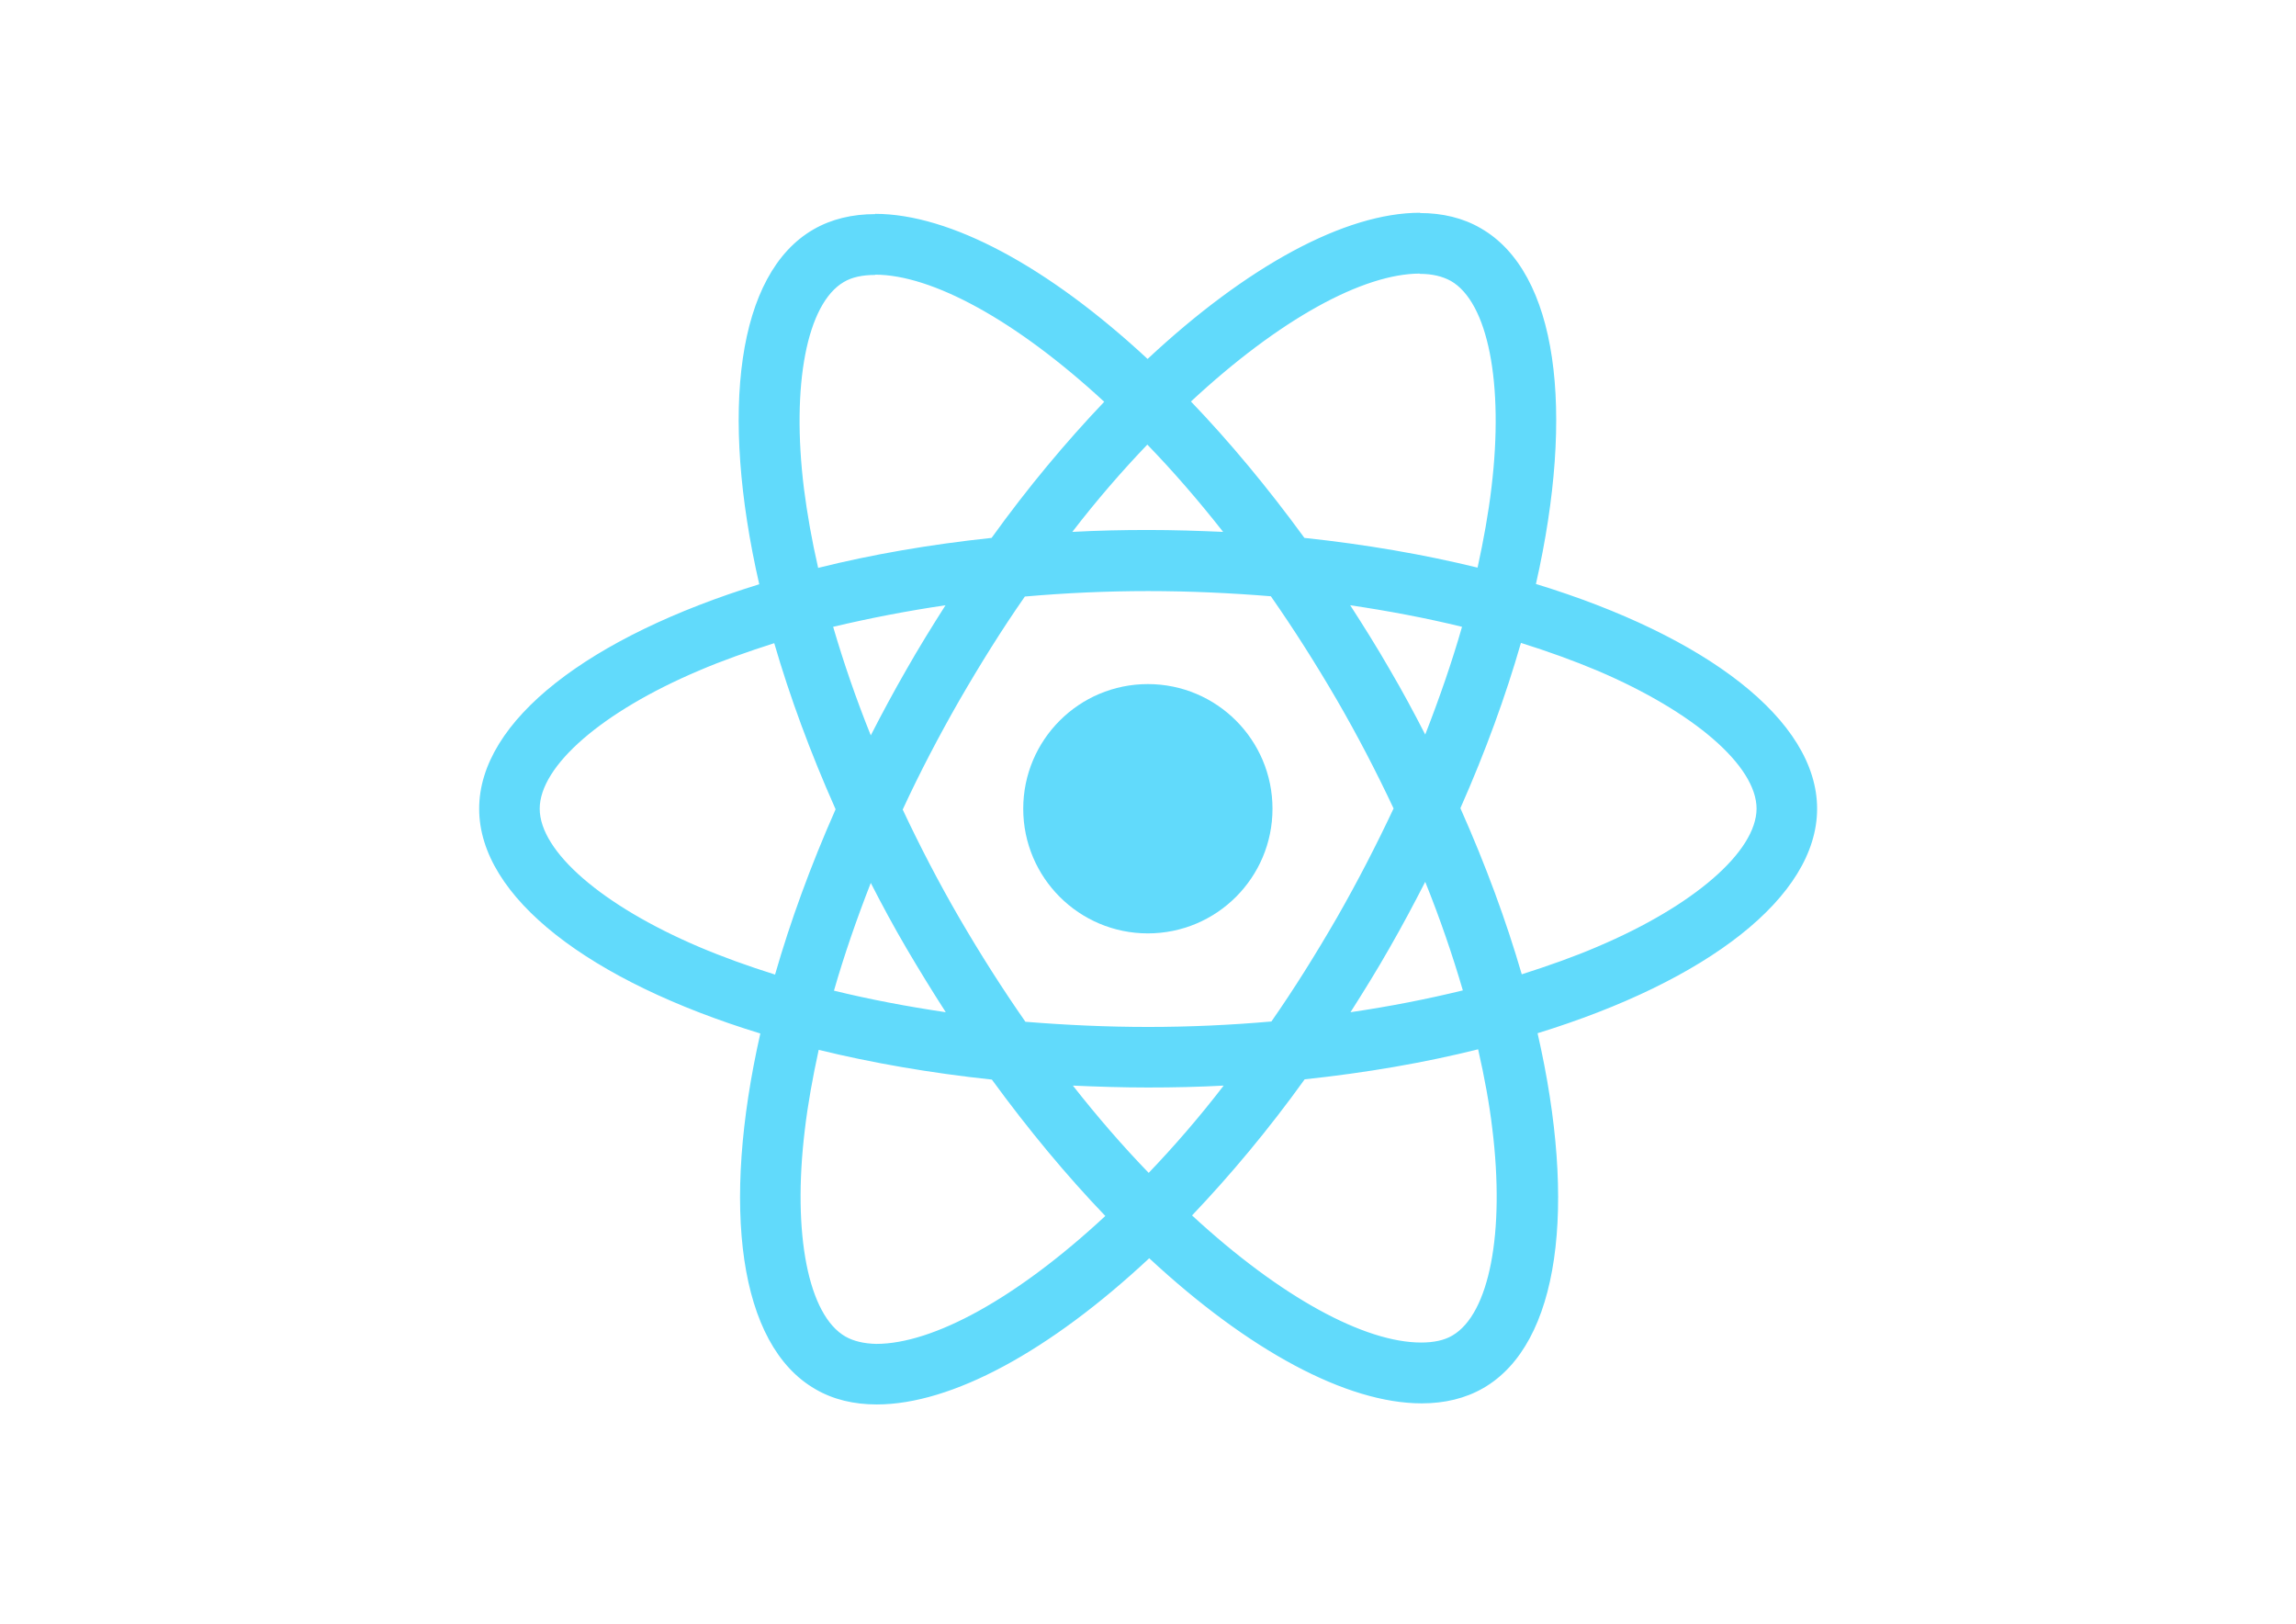
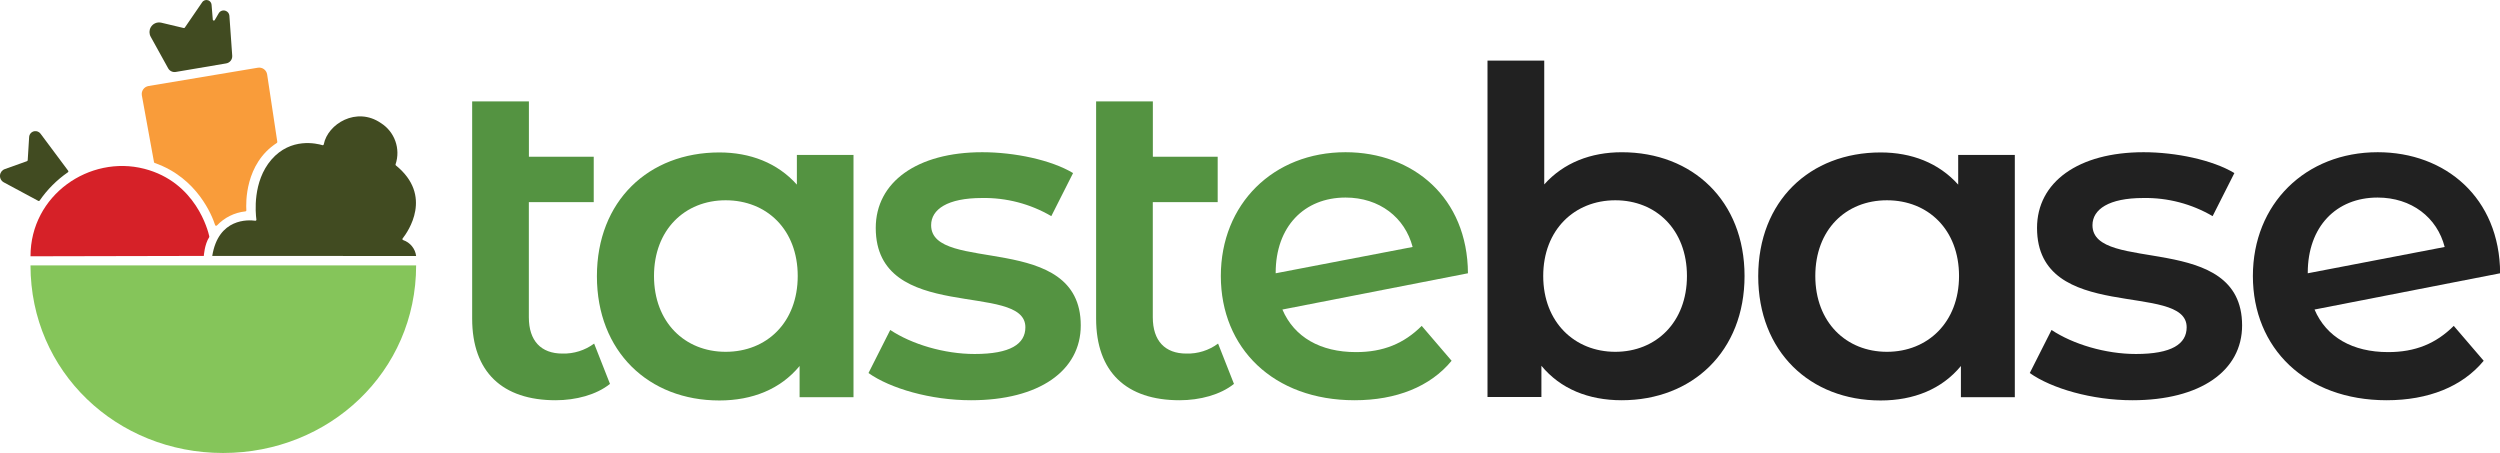
- <svg xmlns="http://www.w3.org/2000/svg" viewBox="0 0 841.9 595.3">
-   <g fill="#61DAFB">
-     <path d="M666.3 296.5c0-32.5-40.7-63.3-103.1-82.4 14.4-63.6 8-114.2-20.2-130.4-6.5-3.8-14.1-5.6-22.4-5.6v22.3c4.6 0 8.3.9 11.4 2.6 13.6 7.8 19.5 37.5 14.9 75.7-1.1 9.4-2.9 19.3-5.1 29.4-19.6-4.8-41-8.5-63.5-10.9-13.5-18.5-27.5-35.3-41.6-50 32.6-30.3 63.2-46.9 84-46.9V78c-27.5 0-63.5 19.6-99.9 53.6-36.4-33.8-72.4-53.2-99.9-53.2v22.3c20.7 0 51.4 16.5 84 46.6-14 14.7-28 31.4-41.3 49.9-22.6 2.4-44 6.1-63.6 11-2.3-10-4-19.7-5.2-29-4.7-38.2 1.1-67.9 14.6-75.8 3-1.8 6.9-2.6 11.5-2.6V78.5c-8.4 0-16 1.8-22.6 5.6-28.1 16.2-34.4 66.7-19.9 130.1-62.2 19.2-102.7 49.9-102.7 82.3 0 32.5 40.7 63.3 103.1 82.4-14.4 63.6-8 114.2 20.2 130.4 6.5 3.8 14.1 5.6 22.5 5.6 27.5 0 63.5-19.6 99.9-53.6 36.4 33.8 72.4 53.2 99.9 53.2 8.4 0 16-1.8 22.6-5.6 28.1-16.2 34.4-66.7 19.9-130.1 62-19.1 102.5-49.9 102.5-82.3zm-130.2-66.7c-3.7 12.9-8.3 26.2-13.5 39.5-4.1-8-8.4-16-13.1-24-4.6-8-9.5-15.8-14.4-23.4 14.2 2.1 27.9 4.7 41 7.9zm-45.8 106.5c-7.8 13.5-15.8 26.3-24.1 38.2-14.9 1.3-30 2-45.2 2-15.1 0-30.2-.7-45-1.9-8.3-11.9-16.4-24.6-24.2-38-7.6-13.1-14.5-26.4-20.8-39.8 6.2-13.4 13.2-26.8 20.7-39.9 7.8-13.5 15.8-26.3 24.1-38.2 14.9-1.3 30-2 45.2-2 15.1 0 30.2.7 45 1.9 8.3 11.9 16.4 24.6 24.2 38 7.6 13.1 14.5 26.4 20.8 39.8-6.3 13.4-13.2 26.8-20.7 39.9zm32.3-13c5.4 13.4 10 26.8 13.8 39.8-13.1 3.2-26.9 5.9-41.2 8 4.9-7.7 9.8-15.6 14.4-23.7 4.6-8 8.9-16.1 13-24.1zM421.2 430c-9.3-9.6-18.6-20.3-27.8-32 9 .4 18.2.7 27.5.7 9.4 0 18.7-.2 27.8-.7-9 11.7-18.3 22.4-27.5 32zm-74.4-58.9c-14.2-2.1-27.9-4.7-41-7.9 3.7-12.9 8.3-26.2 13.5-39.5 4.1 8 8.4 16 13.1 24 4.7 8 9.5 15.8 14.4 23.4zM420.7 163c9.3 9.6 18.6 20.3 27.8 32-9-.4-18.2-.7-27.5-.7-9.4 0-18.7.2-27.8.7 9-11.7 18.3-22.4 27.5-32zm-74 58.9c-4.9 7.7-9.8 15.6-14.4 23.7-4.6 8-8.9 16-13 24-5.4-13.4-10-26.8-13.8-39.8 13.1-3.1 26.9-5.8 41.2-7.9zm-90.5 125.2c-35.4-15.1-58.3-34.9-58.3-50.6 0-15.7 22.9-35.6 58.3-50.6 8.6-3.7 18-7 27.7-10.1 5.7 19.6 13.2 40 22.5 60.9-9.2 20.8-16.6 41.1-22.2 60.6-9.9-3.1-19.3-6.5-28-10.2zM310 490c-13.6-7.8-19.5-37.5-14.9-75.7 1.1-9.4 2.9-19.3 5.1-29.4 19.6 4.8 41 8.5 63.5 10.9 13.5 18.5 27.5 35.3 41.6 50-32.6 30.3-63.2 46.9-84 46.9-4.5-.1-8.3-1-11.3-2.7zm237.2-76.2c4.7 38.2-1.1 67.9-14.6 75.8-3 1.8-6.9 2.6-11.5 2.6-20.7 0-51.4-16.5-84-46.6 14-14.7 28-31.4 41.3-49.9 22.6-2.4 44-6.1 63.6-11 2.3 10.1 4.1 19.8 5.2 29.1zm38.5-66.7c-8.6 3.7-18 7-27.7 10.1-5.7-19.6-13.2-40-22.5-60.9 9.2-20.8 16.6-41.1 22.2-60.6 9.9 3.1 19.3 6.5 28.1 10.2 35.4 15.1 58.3 34.9 58.3 50.6-.1 15.7-23 35.6-58.4 50.6zM320.8 78.4z" />
-     <circle cx="420.9" cy="296.5" r="45.7" />
-     <path d="M520.5 78.1z" />
-   </g>
+ <svg xmlns="http://www.w3.org/2000/svg" viewBox="0 0 881.16 159.66">
+   <defs>
+     <style>.a{fill:#85c55a;}.b{fill:#414b21;}.c{fill:#f99c3a;}.d{fill:#d62128;}.e{fill:#549341;}.f{fill:#212121;}</style>
+   </defs>
+   <path class="a" d="M146.67,93.54c0,37.48-30.58,66.12-68.06,66.12S10.75,131,10.75,93.54Z" />
+   <path class="b" d="M146.67,90.23a6.82,6.82,0,0,0-4.57-5.61.36.36,0,0,1-.19-.57c1.93-2.45,10.77-15.1-2.37-25.74a.35.35,0,0,1-.12-.38,12.49,12.49,0,0,0-5.21-14.58c-8.52-5.84-18.69.27-20.1,7.54a.36.36,0,0,1-.45.28c-2-.59-11.13-2.83-18,5.1C89,64,90.05,75,90.37,77.4a.35.35,0,0,1-.4.4c-2.38-.33-13-1-15.16,12.4Z" />
+   <path class="c" d="M94.16,26.25,97.74,50a.41.41,0,0,1-.18.39C86.28,57.71,86.67,71.65,86.83,74.1a.39.39,0,0,1-.36.41,16.09,16.09,0,0,0-10,4.95.39.39,0,0,1-.66-.15c-1-3.14-6.21-16.61-21.28-21.87a.37.37,0,0,1-.25-.3L50,33.64a2.86,2.86,0,0,1,2.33-3.32l38.53-6.45A2.84,2.84,0,0,1,94.16,26.25Z" />
+   <path class="b" d="M62,25.35l17.71-3a2.56,2.56,0,0,0,2.14-2.72l-1-14.11A2,2,0,0,0,79.49,3.8h0a2,2,0,0,0-2.4.88l-1.4,2.4A.37.37,0,0,1,75,6.92l-.43-5.25A1.82,1.82,0,0,0,73.39.11h0a1.8,1.8,0,0,0-2.12.68L65.14,9.73a.37.37,0,0,1-.38.15L56.86,8A3.37,3.37,0,0,0,53.1,9.68h0a3.39,3.39,0,0,0,0,3.24l6.16,11.14A2.58,2.58,0,0,0,62,25.35Z" />
+   <path class="b" d="M14,70.66a39,39,0,0,1,9.92-9.93.38.38,0,0,0,.1-.56L14.28,47.11a2.24,2.24,0,0,0-2.17-.86h0a2.22,2.22,0,0,0-1.84,2.06l-.5,8.14a.42.42,0,0,1-.27.36L1.7,59.6A2.55,2.55,0,0,0,0,61.77H0a2.57,2.57,0,0,0,1.34,2.5l12.13,6.52A.39.39,0,0,0,14,70.66Z" />
+   <path class="d" d="M10.75,90.33l61.09-.13s.23-4.06,1.92-6.65a.39.39,0,0,0,0-.28c-.4-1.81-4.64-19.09-22.92-23.78C31.6,54.54,10.75,68.71,10.75,90.33Z" />
+   <path class="e" d="M215,135.31c-4.79,3.84-12,5.76-19.17,5.76-18.7,0-29.41-9.91-29.41-28.77V35.75h20V55.24h22.85v16H186.4v40.59c0,8.31,4.31,12.79,11.82,12.79a18,18,0,0,0,11.19-3.52Z" />
+   <path class="e" d="M300.83,54.61V140h-19v-11c-6.71,8.15-16.62,12.15-28.29,12.15-24.93,0-43.15-17.26-43.15-43.79s18.22-43.63,43.15-43.63c10.87,0,20.46,3.67,27.33,11.34V54.61ZM281.17,97.28c0-16.3-10.86-26.69-25.41-26.69-14.38,0-25.25,10.39-25.25,26.69S241.38,124,255.76,124C270.31,124,281.17,113.58,281.17,97.28Z" />
+   <path class="e" d="M306.11,131.48l7.67-15.18c7.51,5,19,8.47,29.73,8.47,12.62,0,17.9-3.52,17.9-9.43,0-16.3-52.74-1-52.74-35,0-16.15,14.54-26.69,37.55-26.69,11.35,0,24.3,2.71,32,7.35l-7.67,15.18a46.78,46.78,0,0,0-24.46-6.39c-12.14,0-17.9,4-17.9,9.59,0,17.26,52.74,1.92,52.74,35.32,0,16-14.7,26.37-38.67,26.37C328,141.07,313.78,136.91,306.11,131.48Z" />
+   <path class="e" d="M434.93,135.31c-4.8,3.84-12,5.76-19.18,5.76-18.7,0-29.41-9.91-29.41-28.77V35.75h20V55.24h22.85v16H406.32v40.59c0,8.31,4.31,12.79,11.83,12.79a17.93,17.93,0,0,0,11.18-3.52Z" />
+   <path class="e" d="M501.1,114.86l10.54,12.3c-7.51,9.11-19.49,13.91-34.2,13.91-28.61,0-47.14-18.38-47.14-43.79s18.53-43.63,43.95-43.63c23.81,0,43,16,43.15,42.67L452,109.1c4.16,9.75,13.43,15,25.89,15C487.51,124.13,494.86,121.09,501.1,114.86Zm-51.47-18.7v.16l48.27-9.27c-2.72-10.39-11.67-17.42-23.65-17.42C459.7,69.63,449.63,79.86,449.63,96.16Z" />
+   <path class="f" d="M614.89,97.28c0,26.53-18.38,43.79-43.31,43.79-11.67,0-21.58-4-28.29-12.15v11h-19V21.36h20V65c6.87-7.67,16.46-11.34,27.33-11.34C596.51,53.65,614.89,70.75,614.89,97.28Zm-20.3,0c0-16.3-10.86-26.69-25.25-26.69S543.93,81,543.93,97.28,555,124,569.34,124,594.59,113.58,594.59,97.28Z" />
+   <path class="f" d="M710.15,54.61V140h-19v-11c-6.71,8.15-16.62,12.15-28.29,12.15-24.93,0-43.15-17.26-43.15-43.79s18.22-43.63,43.15-43.63c10.87,0,20.46,3.67,27.33,11.34V54.61ZM690.49,97.28c0-16.3-10.87-26.69-25.41-26.69S639.83,81,639.83,97.28,650.69,124,665.08,124,690.49,113.58,690.49,97.28Z" />
+   <path class="f" d="M715.42,131.48l7.67-15.18c7.52,5,19,8.47,29.73,8.47,12.63,0,17.9-3.52,17.9-9.43,0-16.3-52.74-1-52.74-35,0-16.15,14.54-26.69,37.56-26.69,11.35,0,24.29,2.71,32,7.35l-7.67,15.18a46.75,46.75,0,0,0-24.45-6.39c-12.15,0-17.9,4-17.9,9.59,0,17.26,52.74,1.92,52.74,35.32,0,16-14.7,26.37-38.68,26.37C737.32,141.07,723.09,136.91,715.42,131.48Z" />
+   <path class="f" d="M864.86,114.86l10.55,12.3c-7.51,9.11-19.5,13.91-34.2,13.91-28.61,0-47.15-18.38-47.15-43.79s18.54-43.63,44-43.63c23.81,0,43,16,43.15,42.67L815.79,109.1c4.16,9.75,13.43,15,25.89,15C851.27,124.13,858.63,121.09,864.86,114.86ZM813.4,96.16v.16l48.26-9.27C859,76.66,850,69.63,838,69.63,823.47,69.63,813.4,79.86,813.4,96.16Z" />
</svg>
